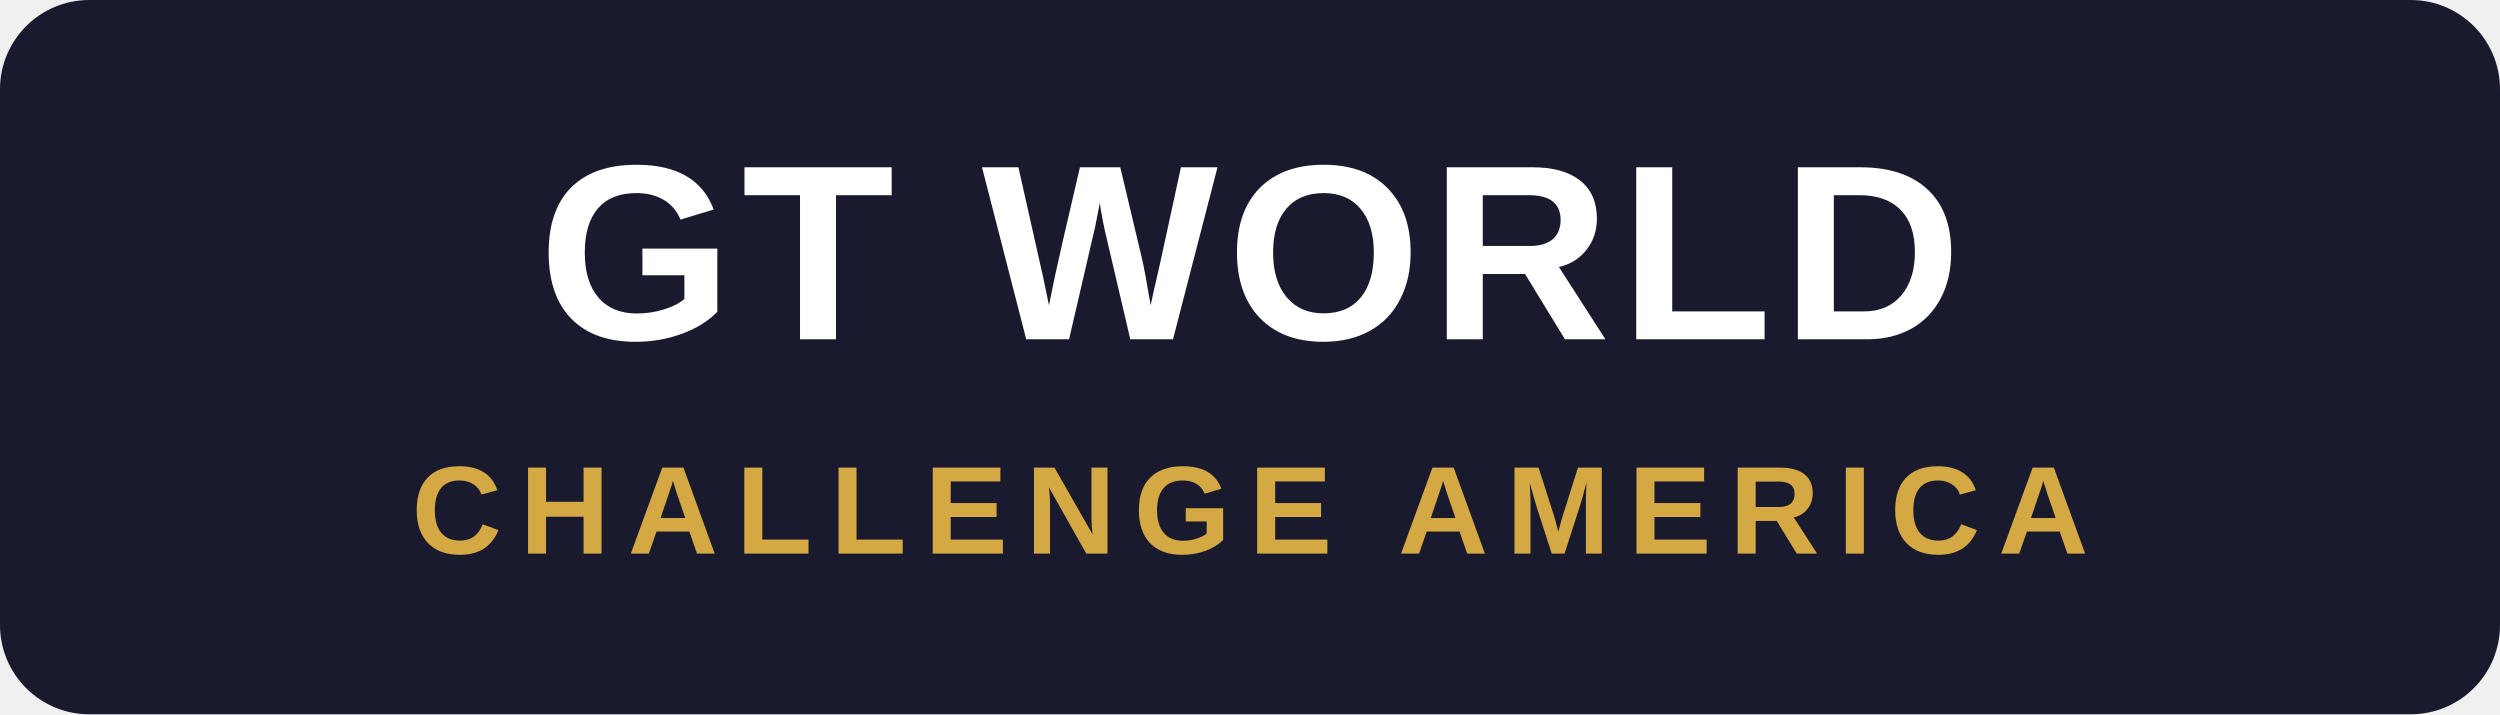
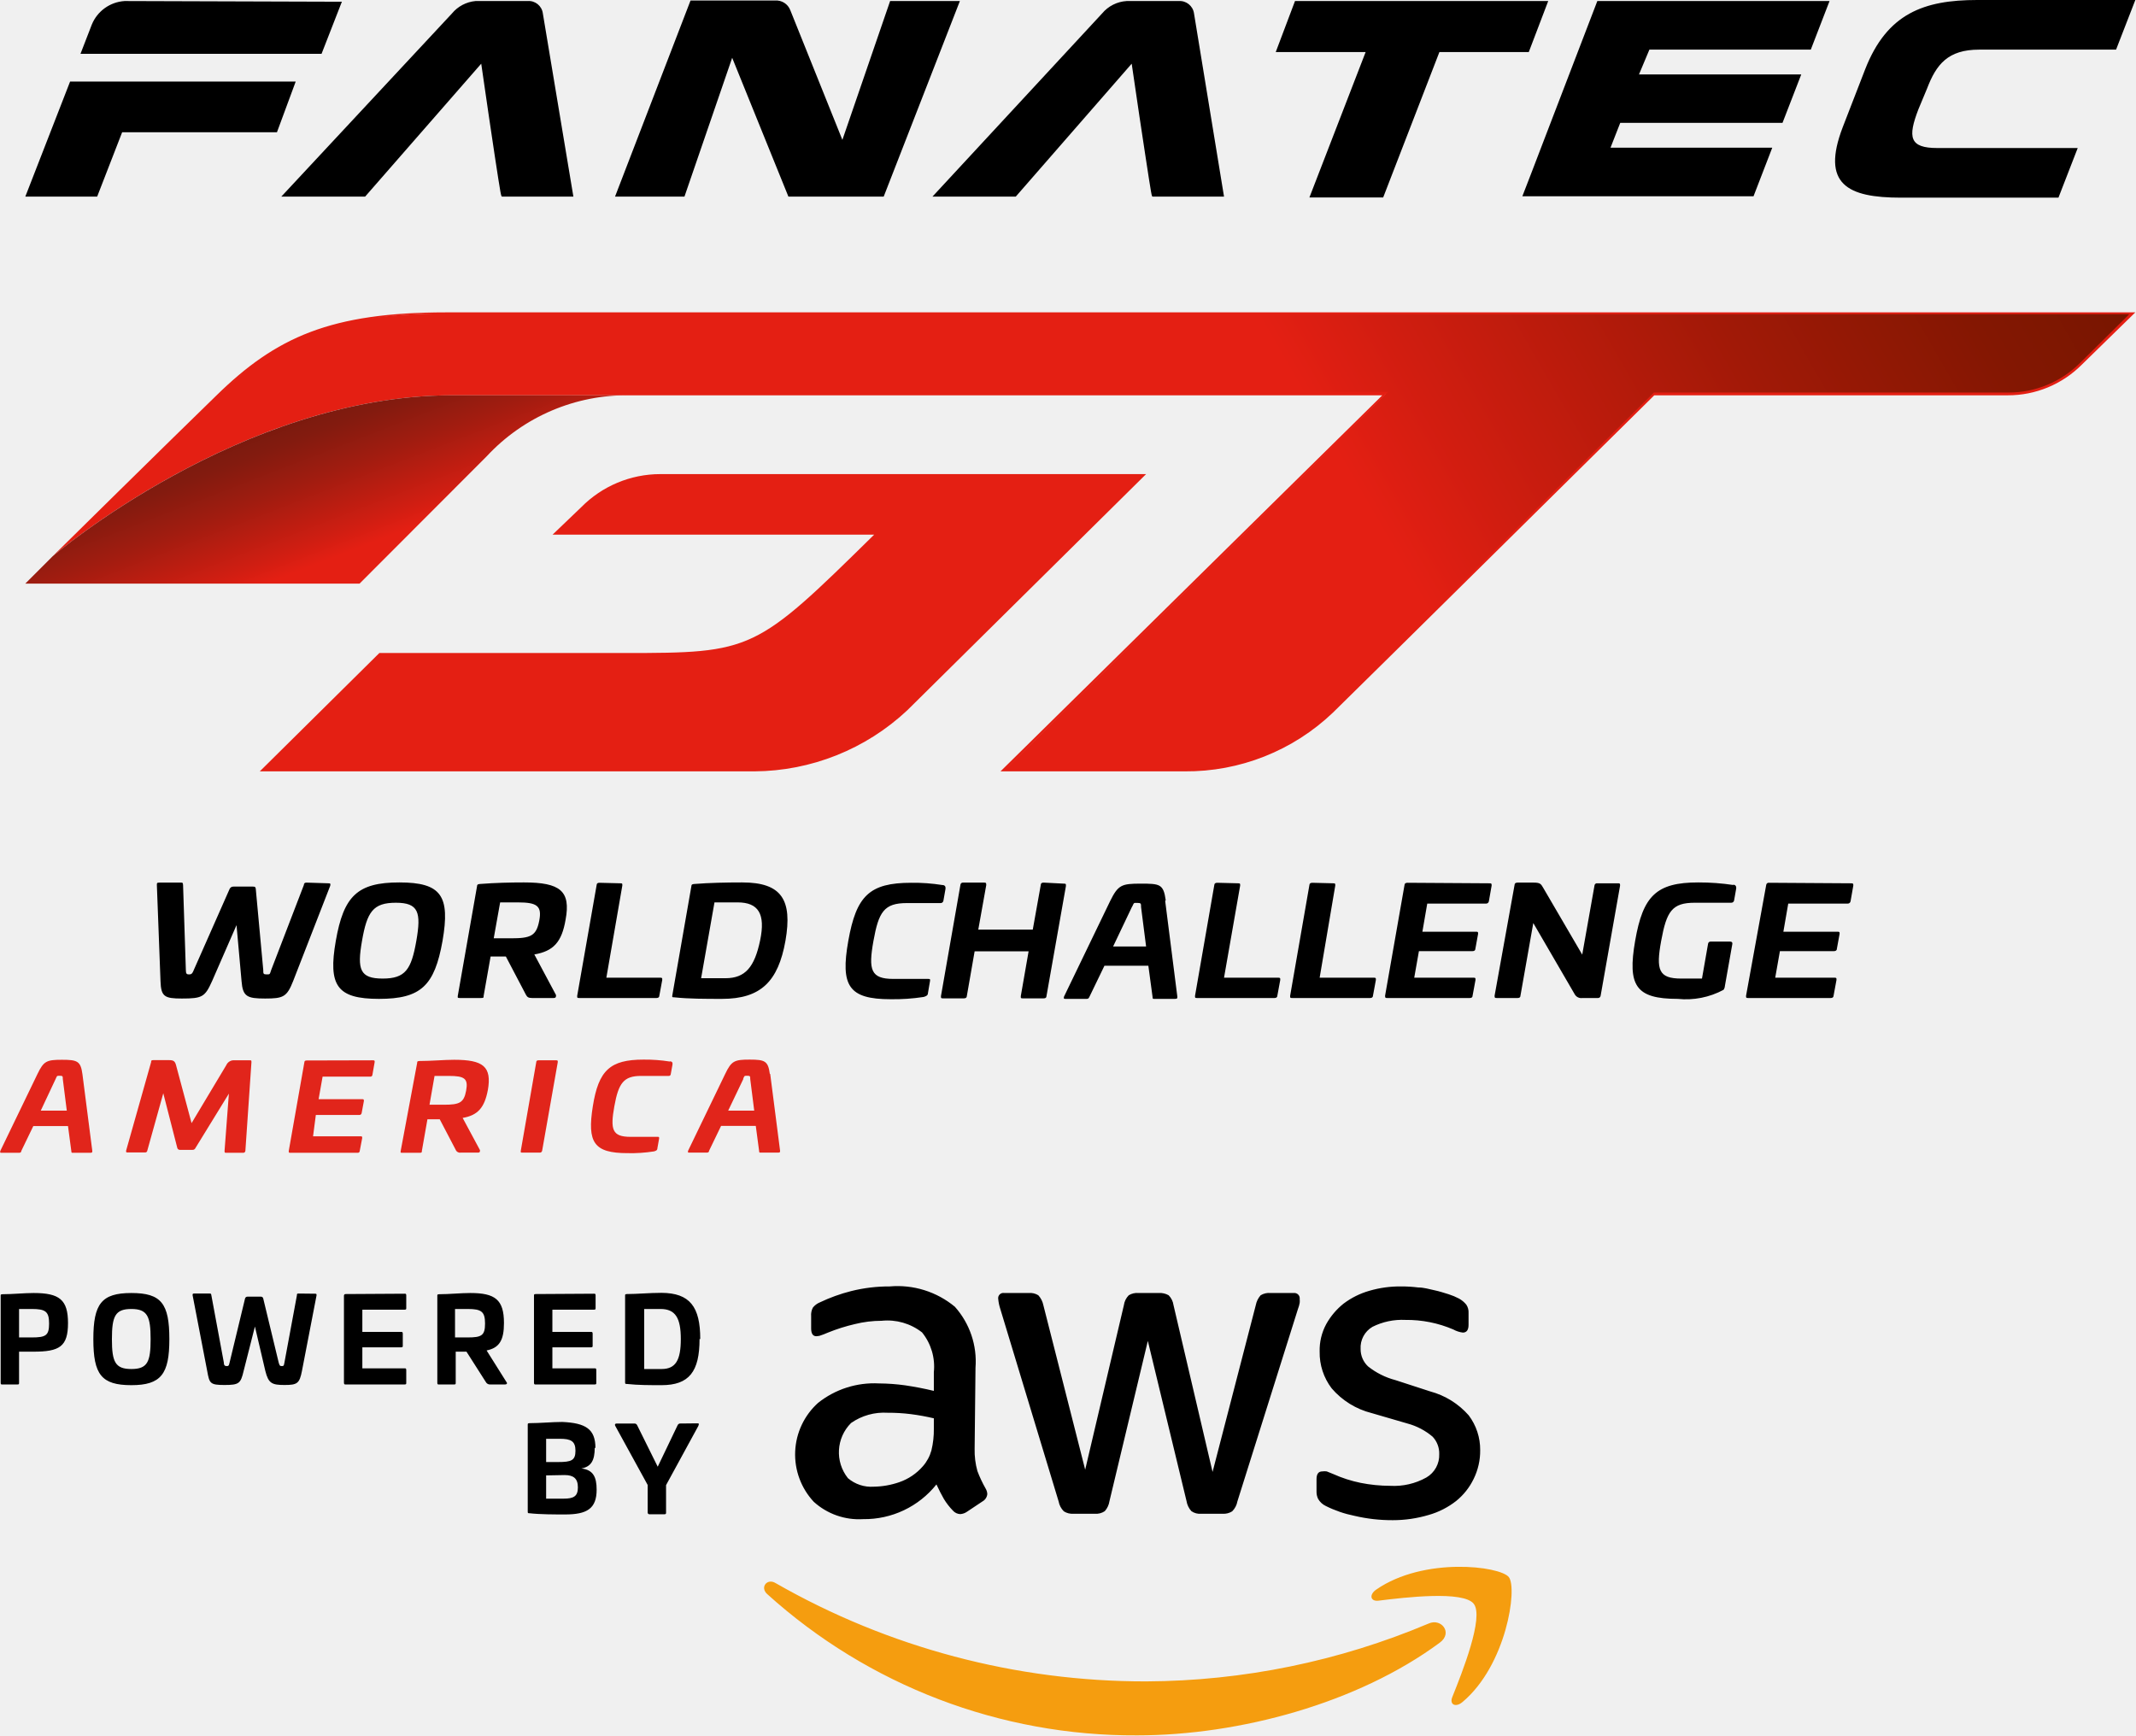
- <svg xmlns="http://www.w3.org/2000/svg" viewBox="0 0 280 80">
-   <rect width="280" height="80" rx="10" fill="#1a1a2e" />
-   <text x="140" y="38" text-anchor="middle" font-family="'Arial Black', 'Helvetica Neue', Arial, sans-serif" font-weight="900" font-size="28" fill="#fff" letter-spacing="1">GT WORLD</text>
-   <text x="140" y="62" text-anchor="middle" font-family="'Helvetica Neue', Arial, sans-serif" font-weight="700" font-size="14" fill="#D4A843" letter-spacing="2">CHALLENGE AMERICA</text>
+ <svg xmlns="http://www.w3.org/2000/svg" viewBox="0.0 0.0 123.0 100.0" width="350.823" height="285.044">
+   <defs>
+     <linearGradient id="a" x1="15.55" y1="50.89" x2="110.21" y2="-3.77" gradientUnits="userSpaceOnUse">
+       <stop offset=".6" stop-color="#e41f13" />
+       <stop offset=".66" stop-color="#d01d10" />
+       <stop offset=".81" stop-color="#a11907" />
+       <stop offset=".93" stop-color="#831702" />
+       <stop offset="1" stop-color="#781600" />
+     </linearGradient>
+     <linearGradient id="b" x1="20.21" y1="31.74" x2="16.74" y2="22.78" gradientUnits="userSpaceOnUse">
+       <stop offset="0" stop-color="#e41f13" />
+       <stop offset=".13" stop-color="#d01e12" />
+       <stop offset=".48" stop-color="#a11c10" />
+       <stop offset=".74" stop-color="#831b0f" />
+       <stop offset=".89" stop-color="#781a0e" />
+       <stop offset="1" stop-color="#781a0e" />
+     </linearGradient>
+   </defs>
+   <path d="M57.85 44.37L79.8 22.7H26c-9.88 0-18.78 6-21.89 8.37l8.38-8.24c3.16-3.09 6.2-4.77 13.2-4.77h97.13L119.88 21a5.93 5.93 0 01-4.19 1.73h-20.4c-.19.16-16.94 16.73-18.53 18.27a12.09 12.09 0 01-8.5 3.37z" fill="url(#a)" />
+   <path d="M122.62 18.14l-2.8 2.77a5.81 5.81 0 01-4.13 1.71H95.26c-.17.17-16.93 16.75-18.51 18.29a12.05 12.05 0 01-8.45 3.34H58l21.68-21.4.27-.27H26c-6.32 0-12.26 2.53-16.12 4.65a47.31 47.31 0 00-4.94 3.1c2.19-2.16 5.8-5.72 7.6-7.48a15.11 15.11 0 015.37-3.63 22 22 0 017.78-1.12h96.94m.37-.1H25.68c-6.66 0-9.81 1.42-13.26 4.8C9.72 25.42 3 32.05 3 32.05s10.81-9.27 23-9.27h53.61l-22 21.67h10.6a12.24 12.24 0 008.56-3.39c1.6-1.56 18.51-18.28 18.51-18.28h20.36a6 6 0 004.29-1.78l3.07-3zm-57 9.32H38a6.4 6.4 0 00-4.55 1.91l-1.65 1.58h18.53c-6.85 6.74-7 6.82-14.41 6.82h-14.1l-6.89 6.82h28.49a13 13 0 008.82-3.52z" fill="#e41f13" />
+   <path d="M4.71 61.89l.57 4.43c0 .08 0 .11-.12.11h-1c-.08 0-.08 0-.09-.11l-.19-1.43h-2l-.69 1.43c0 .08-.06.11-.13.11h-1c-.08 0-.11 0-.08-.11l2.14-4.43c.36-.75.53-.82 1.41-.82s1.08.07 1.18.82zm-1.54.28L2.31 64h1.5l-.23-1.82c0-.16 0-.19-.18-.19s-.15.01-.23.18zm11.19-1.07c.08 0 .09 0 .09.11l-.35 5.11a.12.12 0 01-.13.11H13c-.08 0-.1 0-.1-.11l.25-3.3-1.93 3.14a.17.17 0 01-.17.1h-.72a.15.15 0 01-.15-.1L9.37 63l-.92 3.3a.12.12 0 01-.13.11h-1c-.07 0-.11 0-.09-.11l1.44-5.1c0-.07 0-.11.12-.11h.92c.24 0 .33.06.39.27l.9 3.36 2-3.34a.47.47 0 01.48-.28zm7.08 0c.08 0 .12 0 .11.1l-.13.74a.11.11 0 01-.13.1h-2.74l-.23 1.3h2.5c.08 0 .11 0 .11.1l-.13.7a.13.13 0 01-.14.11h-2.5L18 65.48h2.73c.08 0 .11 0 .1.11l-.14.73a.11.11 0 01-.12.11H16.7c-.08 0-.11 0-.1-.11l.9-5.11c0-.07.05-.1.13-.1zm6.63 1.72c-.19 1-.57 1.45-1.45 1.6l1 1.86c0 .07 0 .14-.12.14h-1a.26.26 0 01-.28-.16l-.92-1.76h-.71l-.32 1.82c0 .08 0 .11-.13.11h-1c-.09 0-.11 0-.09-.11l.95-5.08c0-.07 0-.09.13-.1.69 0 1.42-.07 2-.07 1.68 0 2.18.39 1.94 1.76zM25 62l-.29 1.66h.82c.91 0 1.16-.11 1.29-.81s-.09-.85-1-.85zm7-.9c.08 0 .11 0 .1.11l-.9 5.1a.13.13 0 01-.14.11h-1c-.08 0-.11 0-.09-.11l.89-5.1c0-.08.05-.11.13-.11zm6.57.06c.11 0 .16.07.14.19l-.1.55a.11.11 0 01-.13.1H36.9c-1 0-1.3.41-1.54 1.75s-.13 1.76.93 1.76h1.56c.07 0 .1 0 .09.1l-.1.56c0 .11-.08.15-.2.18a8.62 8.62 0 01-1.52.1c-1.95 0-2.33-.62-2-2.7s1-2.69 2.92-2.69a9 9 0 011.51.11zm5.77.72l.57 4.43c0 .08 0 .11-.12.11h-1c-.08 0-.08 0-.09-.11l-.19-1.43h-2l-.69 1.43c0 .08-.06.11-.13.11h-1c-.08 0-.11 0-.08-.11l2.14-4.43c.36-.75.53-.82 1.41-.82s1.06.08 1.16.83zm-1.54.28L41.92 64h1.5l-.23-1.82c0-.16 0-.19-.18-.19s-.15.01-.23.18z" fill="#e1251b" />
+   <path d="M28 26.3a11 11 0 018.25-3.52H26c-12.18 0-23 9.27-23 9.27l-1.58 1.58h19.26z" fill="url(#b)" />
+   <path d="M82.92 94.66C78.2 98.15 71.37 100 65.48 100a31.54 31.54 0 01-21.31-8.14c-.44-.39 0-.94.49-.63A42.86 42.86 0 0066 96.89a42.32 42.32 0 0016.27-3.33c.73-.34 1.43.53.65 1.1zm.72 3.14c-.17.43.2.61.59.28 2.53-2.12 3.18-6.56 2.67-7.2s-4.9-1.18-7.64.72c-.42.29-.34.69.12.64 1.52-.19 4.9-.59 5.5.18s-.67 3.96-1.24 5.38z" fill="#f59d0f" fill-rule="evenodd" />
+   <path d="M56.12 83.49a4.39 4.39 0 00.16 1.28 7 7 0 00.47 1 .7.7 0 01.1.32.54.54 0 01-.28.43l-.9.6a.75.75 0 01-.38.13.59.59 0 01-.42-.2 3.76 3.76 0 01-.52-.67c-.14-.24-.28-.52-.43-.84a5.31 5.31 0 01-4.22 2 3.88 3.88 0 01-2.85-1 4 4 0 01.25-5.7 5.19 5.19 0 013.51-1.12 11.43 11.43 0 011.51.11c.53.08 1.08.18 1.65.32v-1.08a3.13 3.13 0 00-.68-2.29 3.24 3.24 0 00-2.33-.67 6.36 6.36 0 00-1.54.19 10.34 10.34 0 00-1.55.49 4.75 4.75 0 01-.5.19L47 77q-.3 0-.3-.45v-.7a.91.91 0 01.1-.5 1 1 0 01.4-.3 9.77 9.77 0 011.8-.65 9 9 0 012.23-.27 5.17 5.17 0 013.75 1.17 4.73 4.73 0 011.19 3.52zm-5.81 2.18a4.7 4.7 0 001.47-.26 3.17 3.17 0 001.36-.92 2.31 2.31 0 00.49-.91 5 5 0 00.14-1.25v-.6a12.9 12.9 0 00-1.32-.24 10.34 10.34 0 00-1.34-.08A3.32 3.32 0 0049 82a2.39 2.39 0 00-.18 3.18 2.07 2.07 0 001.49.49zm11.5 1.56a.91.91 0 01-.55-.14 1.07 1.07 0 01-.3-.57L57.6 75.43a2.58 2.58 0 01-.12-.57.3.3 0 01.35-.35h1.4a.89.89 0 01.56.13 1.19 1.19 0 01.29.57l2.41 9.48 2.23-9.48a1 1 0 01.28-.57.92.92 0 01.57-.13h1.16a1 1 0 01.57.13 1 1 0 01.28.57l2.25 9.61 2.49-9.61a1.19 1.19 0 01.28-.57.92.92 0 01.57-.13h1.33a.31.31 0 01.35.35 1 1 0 010 .22 2 2 0 01-.1.35l-3.49 11.09a1.07 1.07 0 01-.3.57.91.91 0 01-.55.14h-1.23a.85.85 0 01-.57-.15 1.12 1.12 0 01-.28-.58l-2.23-9.23-2.21 9.23a1.12 1.12 0 01-.27.58.9.9 0 01-.58.15zm18.4.37a9.45 9.45 0 01-2.2-.25 6.57 6.57 0 01-1.66-.57 1 1 0 01-.44-.41.93.93 0 01-.09-.4v-.73q0-.45.33-.45a.85.85 0 01.26 0l.37.15a7.5 7.5 0 001.58.51 8.83 8.83 0 001.7.17 3.83 3.83 0 002.09-.48 1.49 1.49 0 00.74-1.35 1.4 1.4 0 00-.38-1 3.72 3.72 0 00-1.45-.76l-2.06-.6A4.46 4.46 0 0176.69 80a3.39 3.39 0 01-.69-2.11 3.17 3.17 0 01.38-1.59 4 4 0 011-1.18 4.52 4.52 0 011.49-.74 6.28 6.28 0 011.81-.25 7.73 7.73 0 011 .06c.33 0 .64.1.93.16s.56.15.82.23a3.63 3.63 0 01.6.25 1.43 1.43 0 01.42.35.78.78 0 01.13.48v.68q0 .45-.33.45a1.52 1.52 0 01-.55-.18 6.8 6.8 0 00-2.76-.55 3.81 3.81 0 00-1.9.4 1.39 1.39 0 00-.68 1.28 1.36 1.36 0 00.43 1 4.29 4.29 0 001.58.79l2 .65a4.51 4.51 0 012.22 1.38 3.28 3.28 0 01.66 2 3.66 3.66 0 01-.38 1.67 3.7 3.7 0 01-1 1.26 4.59 4.59 0 01-1.59.81 7.22 7.22 0 01-2.07.3zM3.88 76.24c0 1.37-.5 1.65-2 1.65h-.82v1.78c0 .09 0 .11-.1.11H.1c-.08 0-.1 0-.1-.11v-5c0-.07 0-.08.1-.09.6 0 1.24-.07 1.8-.07 1.48 0 1.98.38 1.98 1.73zm-2.82-.81v1.64h.73c.81 0 1-.11 1-.8s-.2-.84-1-.84zm8.66 1.74c0 2-.47 2.65-2.19 2.65s-2.19-.61-2.19-2.65.47-2.66 2.19-2.66 2.19.6 2.19 2.66zm-3.31 0c0 1.31.19 1.72 1.12 1.72s1.11-.41 1.11-1.72-.18-1.74-1.11-1.74-1.12.41-1.12 1.74zm11.7-2.62c.07 0 .1 0 .09.1L17.36 79c-.14.72-.27.81-1 .81s-.93-.09-1.11-.81l-.6-2.56L14 79c-.17.72-.26.81-1.1.81s-.87-.09-1-.81l-.84-4.36c0-.08 0-.1.09-.1h.89c.06 0 .09 0 .1.1l.72 3.88c0 .17.07.2.16.2s.13 0 .17-.2l.89-3.69a.14.14 0 01.14-.11H15a.13.13 0 01.13.11l.89 3.69c.05.17.07.2.17.2s.13 0 .16-.2l.72-3.88c0-.08 0-.1.1-.1zm5.16 0c.07 0 .1 0 .1.1v.72c0 .07 0 .1-.1.1h-2.43v1.28h2.22c.07 0 .11 0 .11.1v.69c0 .07 0 .1-.11.1h-2.22v1.21h2.43c.07 0 .1 0 .1.11v.72c0 .07 0 .1-.1.1h-3.39c-.06 0-.1 0-.1-.11v-5a.09.09 0 01.1-.1zM29 76.24c0 1-.27 1.43-1 1.58l1.15 1.83c.06.07 0 .13-.08.13h-.85a.27.27 0 01-.27-.15l-1.11-1.74h-.62v1.78c0 .09 0 .11-.1.11h-.86c-.08 0-.1 0-.1-.11v-5c0-.07 0-.08.1-.09.59 0 1.24-.07 1.8-.07 1.43 0 1.94.38 1.94 1.73zm-2.82-.81v1.64h.73c.8 0 1-.11 1-.8s-.21-.84-1-.84zm8-.88c.07 0 .1 0 .1.1v.72c0 .07 0 .1-.1.1h-2.39v1.28H34c.07 0 .11 0 .11.1v.69c0 .07 0 .1-.11.1h-2.21v1.21h2.43c.07 0 .1 0 .1.11v.72c0 .07 0 .1-.1.1h-3.39c-.07 0-.1 0-.1-.11v-5c0-.07 0-.1.1-.1zm6.09 2.61c0 1.88-.6 2.66-2.19 2.66-.66 0-1.37 0-2-.07-.08 0-.1 0-.1-.09v-5c0-.07 0-.08.1-.09.59 0 1.3-.07 2-.07 1.63.01 2.23.8 2.23 2.66zm-3.19-1.73v3.46h1c.82 0 1.11-.52 1.11-1.73s-.31-1.73-1.17-1.73zm-2.85 8c0 .73-.21 1.09-.77 1.19.68.08.88.49.88 1.22 0 1.1-.56 1.43-1.82 1.43-.56 0-1.45 0-2.05-.07-.08 0-.1 0-.1-.09v-5c0-.08 0-.09.1-.1.6 0 1.33-.07 1.89-.07 1.35.06 1.91.41 1.91 1.5zm-2.8-.52v1.34h.69c.76 0 1-.09 1-.65s-.27-.69-.9-.69zm0 2.11v1.34h1c.58 0 .83-.13.83-.65S33 85 32.49 85zm8.7-3c.09 0 .13 0 .07.15l-1.86 3.41v1.57c0 .07 0 .11-.1.11h-.86a.1.1 0 01-.1-.11v-1.58l-1.86-3.39c-.06-.11 0-.15.08-.15h1a.17.17 0 01.18.11l1.18 2.38L39 82.14a.17.17 0 01.19-.11zM18.88 50.9c.1 0 .14 0 .11.14l-2.14 5.5c-.36.91-.57 1-1.61 1s-1.29-.11-1.36-1l-.29-3.23-1.41 3.23c-.41.91-.56 1-1.74 1-1 0-1.2-.11-1.23-1L9 51c0-.11 0-.14.15-.14h1.25c.08 0 .1 0 .11.14l.16 4.89c0 .22.05.26.17.26s.19 0 .29-.26l2.06-4.66a.23.23 0 01.22-.14h1.12c.09 0 .16 0 .17.14l.43 4.66c0 .22 0 .26.2.26s.17 0 .26-.26L17.47 51c0-.11.07-.14.15-.14zm6.58 3.32c-.46 2.58-1.24 3.34-3.66 3.34s-2.94-.76-2.49-3.34 1.24-3.37 3.66-3.37 2.94.77 2.49 3.37zm-4.64 0c-.29 1.65-.12 2.17 1.19 2.17s1.65-.52 1.94-2.17.13-2.2-1.18-2.2-1.66.52-1.95 2.2zM32.55 53c-.22 1.29-.7 1.81-1.8 2L32 57.34c0 .1 0 .17-.15.17h-1.23c-.22 0-.28-.06-.35-.18l-1.16-2.21h-.88l-.4 2.26c0 .11 0 .13-.16.13h-1.21c-.11 0-.14 0-.12-.13l1.11-6.32c0-.09.05-.11.16-.12.87-.07 1.78-.09 2.54-.09 2.09 0 2.71.49 2.4 2.15zm-3.77-1l-.37 2.07h1c1.13 0 1.45-.14 1.62-1S30.92 52 29.8 52zm6.92-1.1c.1 0 .13 0 .12.13l-.92 5.31H38c.09 0 .13 0 .12.13l-.17.92c0 .08-.07.12-.16.12h-4.45c-.1 0-.13 0-.12-.13L34.34 51c0-.09.06-.13.16-.13zm9.52 3.31c-.42 2.36-1.43 3.35-3.66 3.35-.93 0-1.91 0-2.75-.09-.1 0-.13 0-.11-.11l1.1-6.3c0-.09.05-.11.16-.12.87-.07 1.85-.09 2.77-.09 2.27 0 2.9 1 2.49 3.36zM41.13 52l-.77 4.37h1.4c1.15 0 1.68-.65 2-2.18s-.1-2.19-1.3-2.19zm13.13-1c.14 0 .2.08.18.23l-.12.68a.16.16 0 01-.17.13h-1.94c-1.31 0-1.62.51-1.92 2.18s-.16 2.19 1.15 2.19h2c.09 0 .13 0 .11.12l-.12.7c0 .13-.11.18-.25.22a11.38 11.38 0 01-1.9.13c-2.42 0-2.9-.77-2.44-3.36s1.21-3.35 3.63-3.35a10.5 10.5 0 011.79.13zm7-.08c.1 0 .13 0 .12.14l-1.12 6.34c0 .09-.06.13-.16.13h-1.2c-.1 0-.13 0-.12-.13l.45-2.58h-3.11l-.45 2.58c0 .09-.07.13-.17.13h-1.2c-.09 0-.13 0-.12-.13L55.3 51a.14.14 0 01.16-.14h1.2c.1 0 .13 0 .13.14l-.46 2.57h3.14l.46-2.57c0-.1.06-.14.16-.14zm5.84 1l.7 5.51c0 .1 0 .13-.15.13h-1.18c-.09 0-.09 0-.1-.13l-.24-1.78H63.6l-.86 1.78c-.05.1-.07.13-.17.13h-1.2c-.1 0-.13 0-.1-.13l2.66-5.51c.46-.93.66-1 1.76-1s1.31.02 1.44.95zm-1.92.35l-1.08 2.27H66l-.29-2.27c0-.2 0-.24-.21-.24s-.19-.03-.29.19zm6.12-1.37c.09 0 .13 0 .12.13l-.93 5.31h3.11c.1 0 .14 0 .13.13l-.17.92c0 .08-.07.12-.16.12h-4.46c-.1 0-.13 0-.12-.13L69.93 51c0-.09.07-.13.17-.13zm5.48 0c.09 0 .13 0 .12.13l-.9 5.31h3.12c.09 0 .13 0 .12.13l-.17.92c0 .08-.07.12-.16.12h-4.49c-.1 0-.13 0-.12-.13L75.41 51c0-.09.07-.13.17-.13zm9 0c.09 0 .14 0 .13.13l-.16.91a.16.16 0 01-.17.13H82.2l-.28 1.62H85c.09 0 .14 0 .13.12l-.16.88c0 .08-.07.12-.17.12h-3.08l-.27 1.53h3.41c.09 0 .13 0 .12.13l-.17.92c0 .08-.06.12-.16.12H79.9c-.1 0-.13 0-.13-.13L80.89 51c0-.09.07-.13.17-.13zm7.41 0c.09 0 .13 0 .12.14l-1.12 6.34a.15.15 0 01-.17.13h-.88a.43.43 0 01-.44-.21l-2.39-4.11-.74 4.19c0 .09-.06.13-.16.13h-1.2c-.1 0-.13 0-.13-.13L87.23 51c0-.1.07-.14.17-.14h.93c.38 0 .42.08.54.28l2.26 3.87.71-4a.14.14 0 01.16-.11zm6.63.08c.13 0 .2.08.18.23l-.12.68a.16.16 0 01-.17.13h-2.1c-1.31 0-1.62.5-1.93 2.19s-.15 2.18 1.16 2.18h1.19l.35-2a.14.14 0 01.16-.13h1.12c.09 0 .13.05.12.13l-.43 2.43a.42.42 0 01-.08.22 4.57 4.57 0 01-2.64.52c-2.42 0-2.9-.76-2.45-3.35s1.22-3.36 3.64-3.36a13.34 13.34 0 012.03.15zm6.79-.08c.1 0 .15 0 .14.13l-.16.91a.16.16 0 01-.17.13H103l-.28 1.62h3.11c.09 0 .14 0 .13.12l-.16.88c0 .08-.08.12-.17.12h-3.11l-.27 1.53h3.41c.09 0 .13 0 .12.13l-.17.92c0 .08-.07.12-.16.12h-4.75c-.1 0-.14 0-.13-.13l1.16-6.38a.14.14 0 01.16-.13zm2.85-39.51h9.11l1.11-2.86h-8.09c-1.61 0-1.71-.62-1.09-2.23l.5-1.2c.53-1.39 1.2-2.24 3-2.24h7.89L123 0h-9.11c-3.07 0-5.2.77-6.46 4l-1.29 3.33c-1.26 3.29.28 4.06 3.35 4.06zM74.58.06L73.47 3h5.18l-3.24 8.38h4.25L82.9 3h5.15L89.17.06zm29.72 2.8l1.08-2.8H92l-3.25 8.47-.54 1.41-.53 1.37H101l1.08-2.8h-9.32l.56-1.43h9.35l1.08-2.79H94.4l.6-1.43zM31.24.77a.82.82 0 00-.88-.71h-3A2 2 0 0026 .78l-9.83 10.55H21l6.69-7.66c.31 2.19.6 4.09.78 5.31.36 2.35.36 2.35.43 2.35H33zm37.52 0a.83.83 0 00-.88-.71h-3a2 2 0 00-1.42.72l-9.77 10.55h4.8l6.68-7.66c.32 2.19.6 4.09.79 5.31.36 2.35.36 2.35.42 2.35h4.11zM51.25.06l-2.75 8-3-7.47a.87.87 0 00-.88-.56h-4.87l-4.35 11.3h4l2.75-8 3.24 8h5.49L55.27.06zM1.42 11.33h4.14L7 7.62h8.92L17 4.7H4zM7.14.06a2.19 2.19 0 00-1.89 1.36L4.6 3.1h13.89l1.17-3z" fill="#000" />
</svg>
